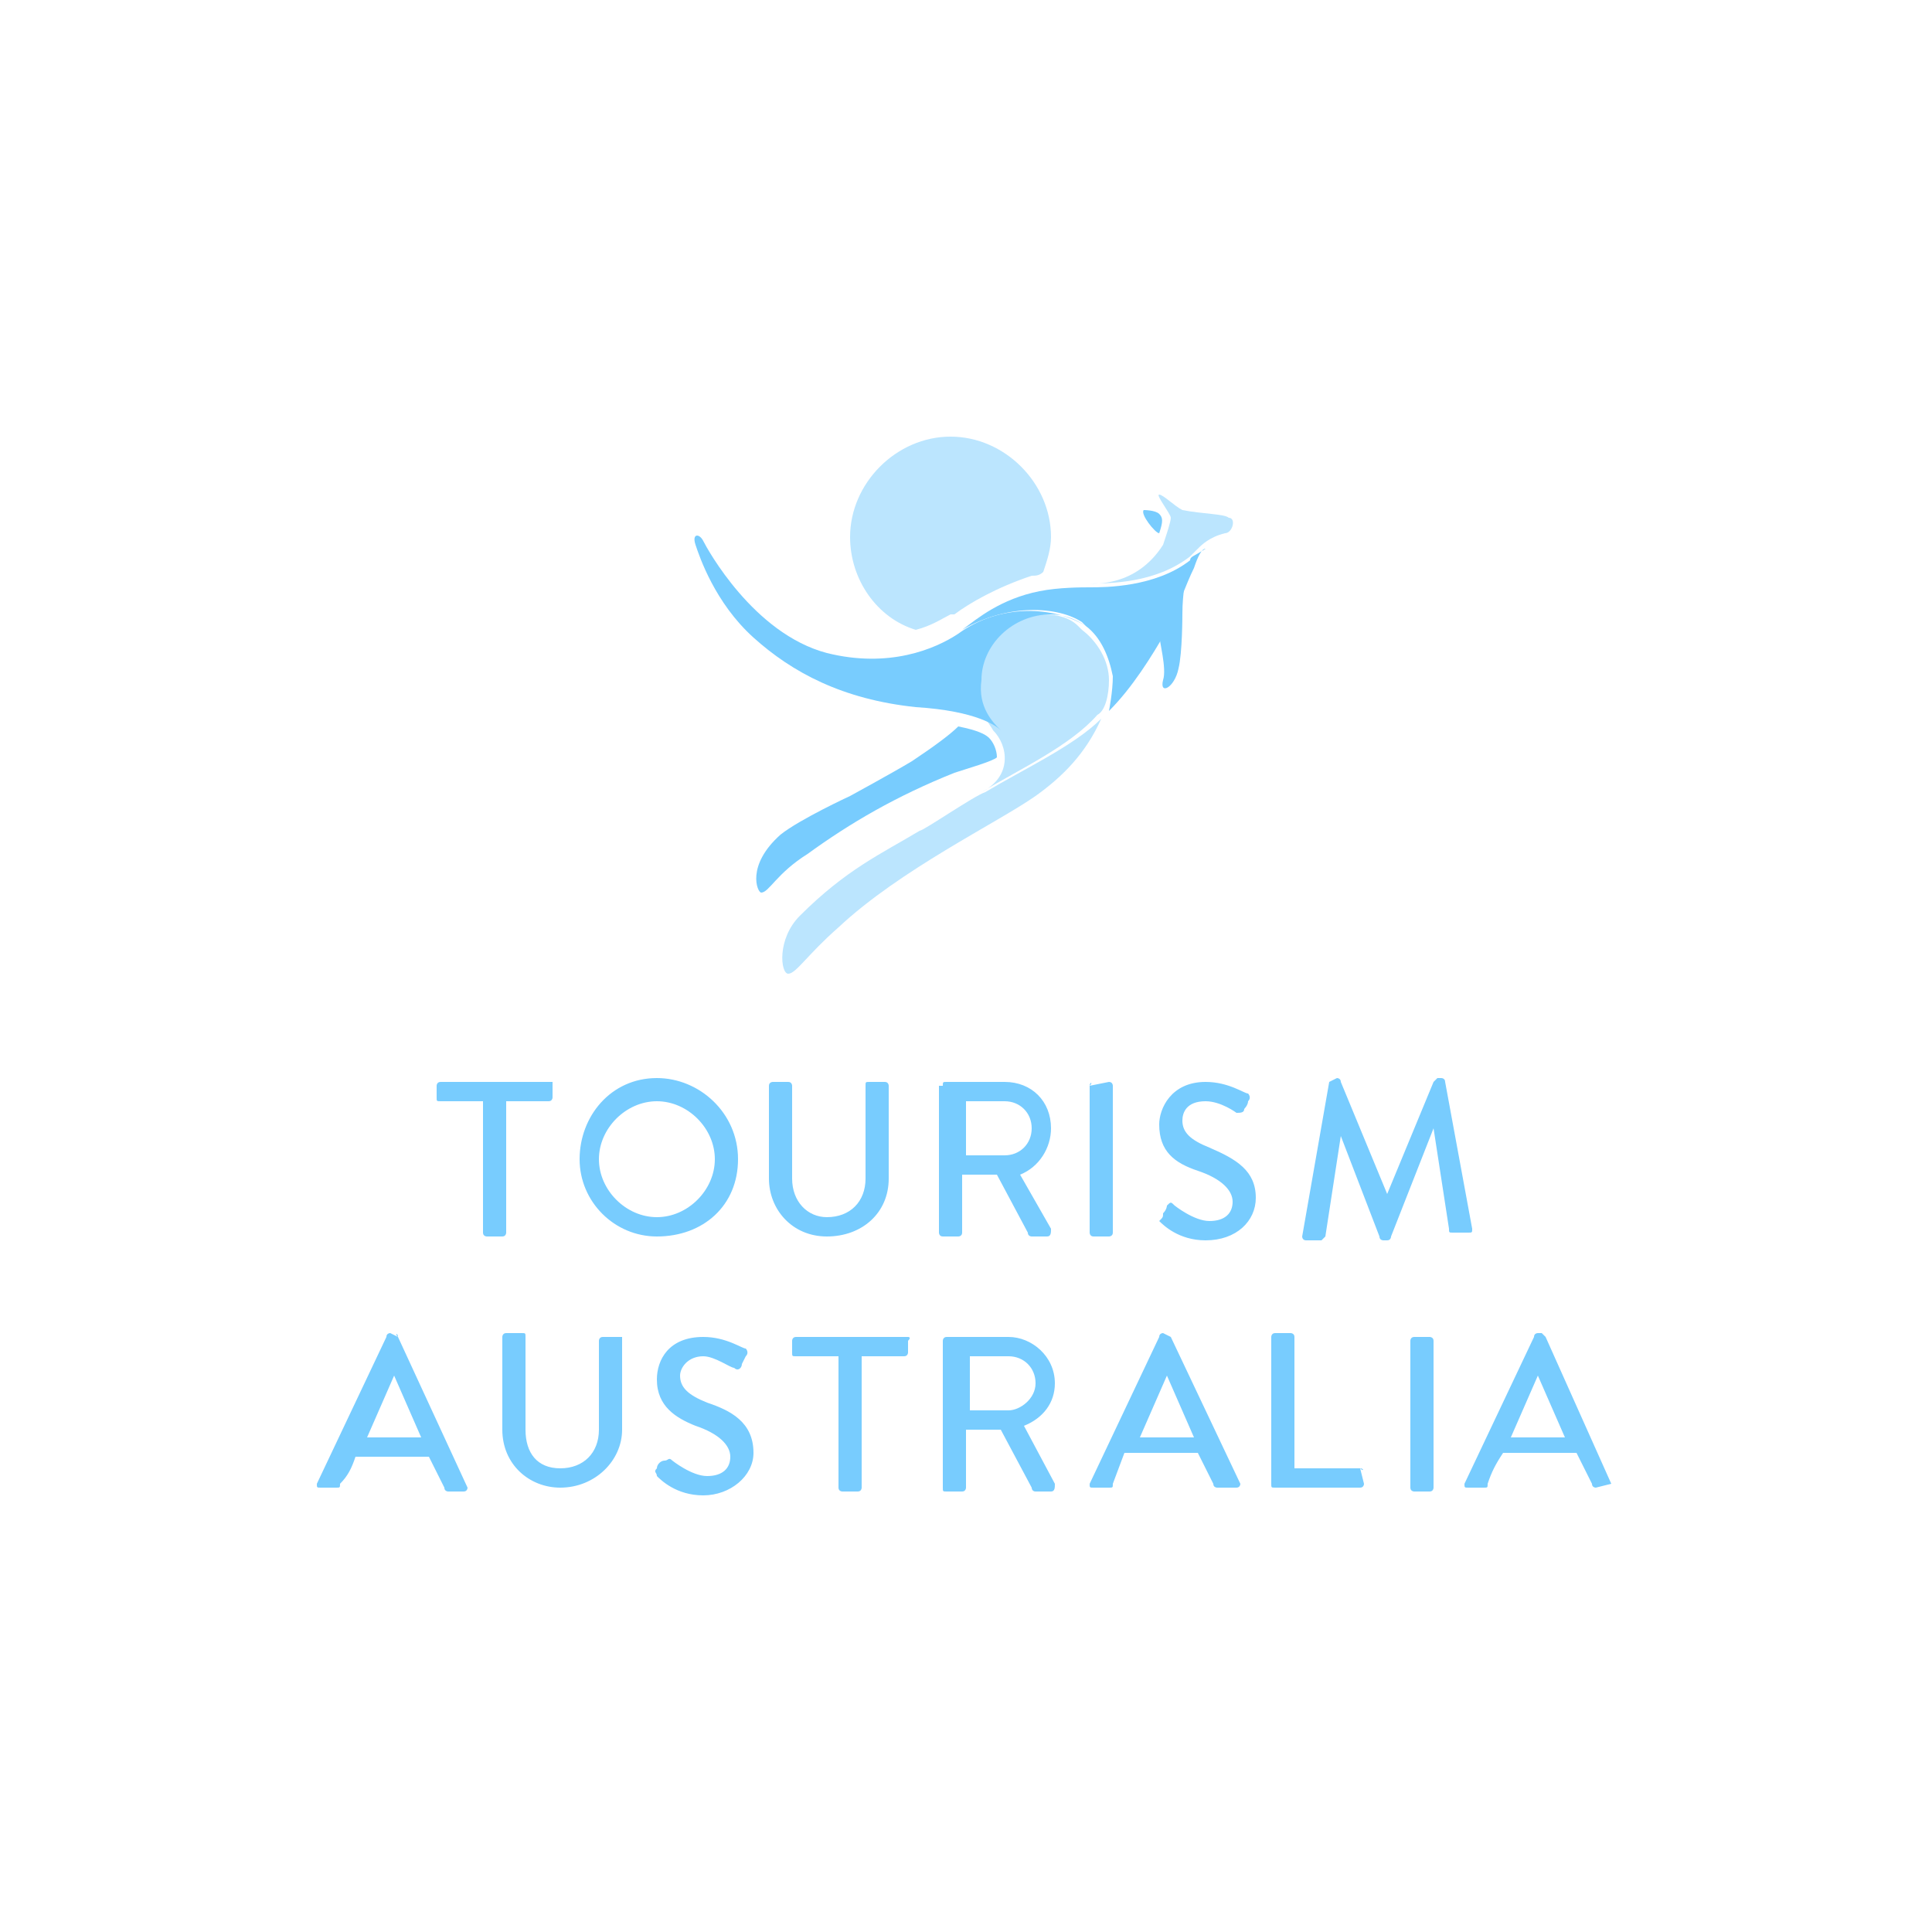
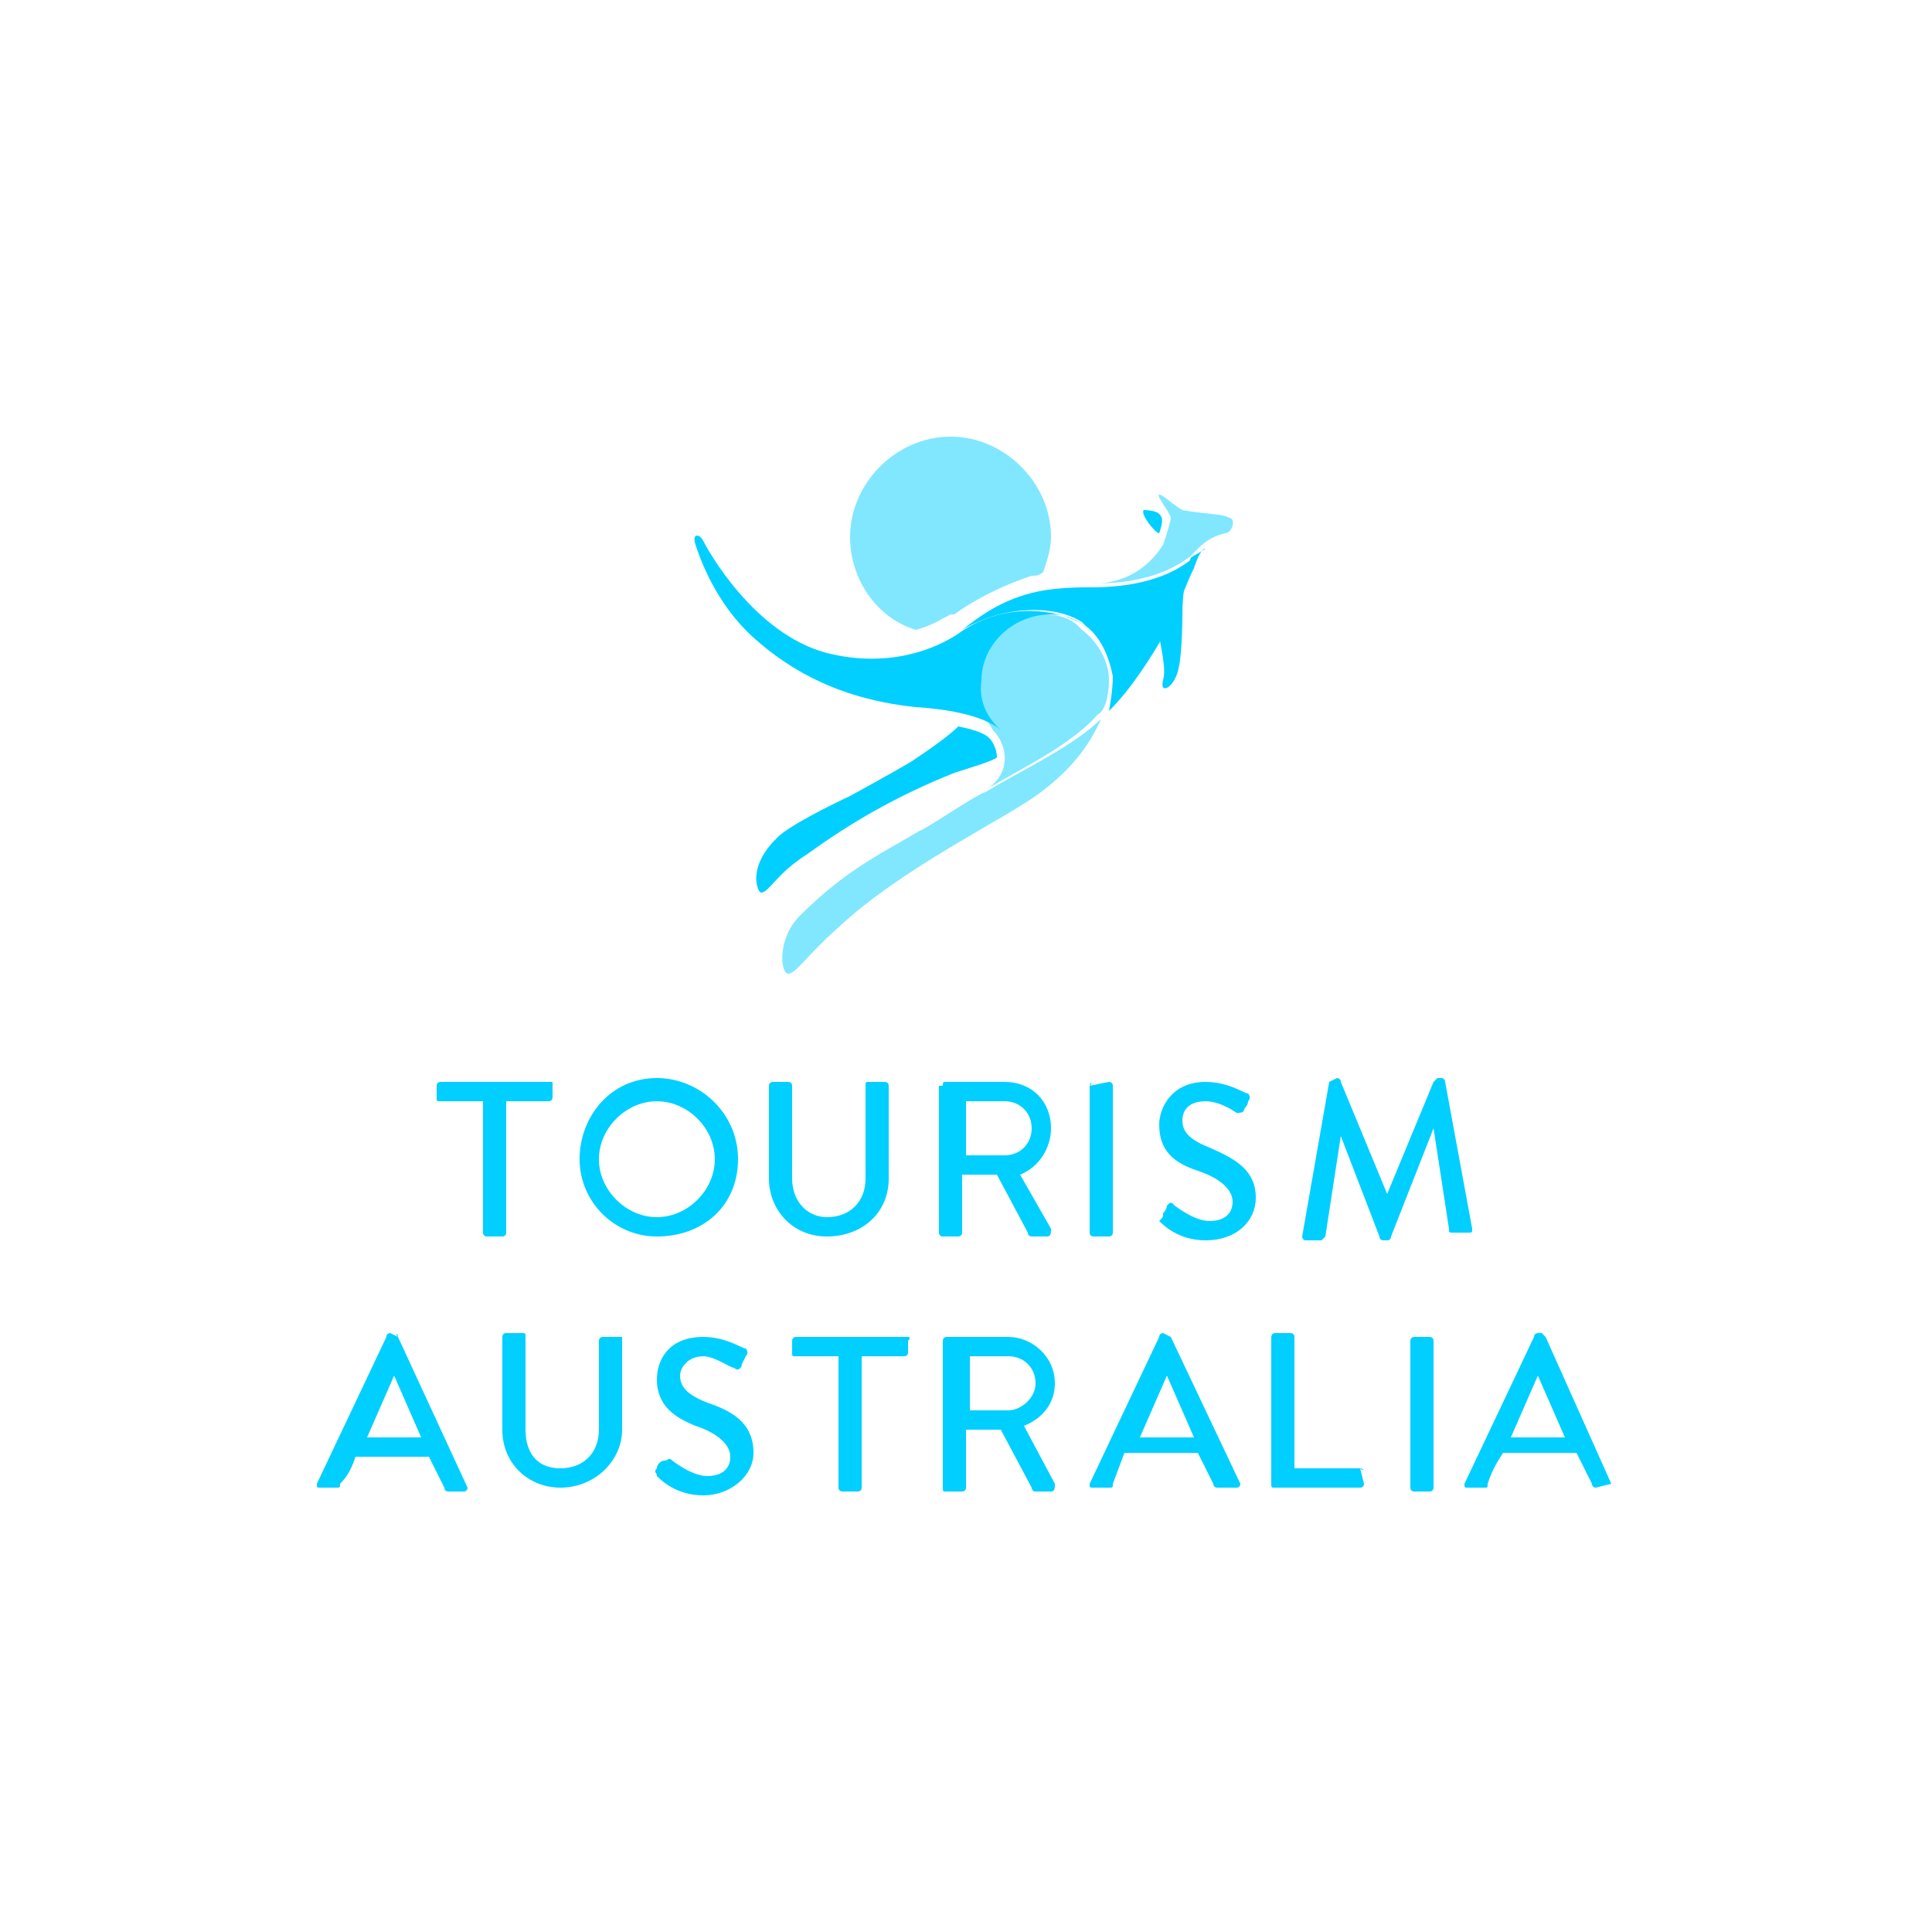
<svg xmlns="http://www.w3.org/2000/svg" width="50" height="50" viewBox="0 0 50 50">
-   <path fill="#78CCFE" d="M25.6 19.1c-.1-.1-.3-.2-.8-.3-.2.2-.6.5-1.2.9-.5.3-1.6.9-1.6.9s-1.3.6-1.8 1c-.9.8-.6 1.5-.5 1.5.2 0 .4-.5 1.2-1 1.1-.8 2.3-1.5 3.8-2.1.3-.1 1-.3 1.1-.4 0-.2-.1-.4-.2-.5zM30 13.8c.1-.3.1-.4 0-.5-.1-.1-.4-.1-.4-.1-.1.1.3.6.4.6" />
-   <path fill="#BBE5FE" d="M28.7 17.6c0-.5-.3-1-.7-1.3l-.1-.1c-.2-.2-.5-.3-.9-.3-.9 0-1.7.7-1.8 1.7 0 .7.4 1.1.5 1.3.4.4.5 1.2-.3 1.6 1-.6 2.3-1.2 3-2 .2-.1.3-.5.3-.9" />
-   <path fill="#78CCFE" d="M24.8 16.4c-.6.4-1.8.9-3.4.5-1.9-.5-3.1-2.7-3.2-2.9-.1-.2-.3-.2-.2.1.1.3.5 1.5 1.5 2.4s2.3 1.6 4.2 1.8c1.6.1 2.1.5 2.2.6-.2-.2-.6-.6-.5-1.3 0-.9.8-1.7 1.8-1.7.3 0 .6.1.9.3-.8-.5-2.2-.6-3.3.2" />
-   <path fill="#BBE5FE" d="M25.5 20.5c-.3.1-1.6 1-1.7 1-1 .6-1.9 1-3.1 2.2-.6.6-.5 1.5-.3 1.5s.5-.5 1.3-1.2c1.6-1.5 4.1-2.7 5.1-3.4.7-.5 1.3-1.1 1.7-2-.7.7-2 1.3-3 1.9M31.8 13.4c-.1-.1-.7-.1-1.2-.2-.2-.1-.5-.4-.6-.4s.3.5.3.6-.1.4-.2.7c-.7 1.1-1.8 1-1.9 1 .5 0 1.7 0 2.6-.7l.2-.2c.1-.1.3-.3.7-.4.2 0 .3-.4.1-.4" />
-   <path fill="#78CCFE" d="M30 16.4c0 .2.2.9.1 1.2-.1.4.3.2.4-.3.1-.4.1-1.4.1-1.4 0-.6.1-.9.1-1.2-.2.5-.4 1.1-.7 1.7" />
-   <path fill="#BBE5FE" d="M24.7 15.9c.4-.3 1.1-.7 2-1 .1 0 .2 0 .3-.1.1-.3.2-.6.2-.9 0-1.4-1.2-2.6-2.6-2.6s-2.6 1.2-2.6 2.6c0 1.1.7 2.1 1.7 2.4.4-.1.7-.3.9-.4h.1" />
-   <path fill="#78CCFE" d="M30.8 14.5c-.9.7-2.2.7-2.6.7-.2 0-.8 0-1.3.1-1 .2-1.6.7-2 1 1.2-.7 2.5-.6 3.1-.2l.1.1c.4.3.6.8.7 1.3 0 .4-.1.9-.1.9.6-.6 1.1-1.4 1.5-2.1.3-.6.5-1.2.7-1.6.1-.3.2-.5.3-.5-.3.2-.4.2-.4.3" />
-   <path fill="#78CCFE" d="M10.3 34.6c0-.1-.1-.1 0 0l-.2-.1s-.1 0-.1.1l-1.8 3.8c0 .1 0 .1.1.1h.4c.1 0 .1 0 .1-.1.2-.2.3-.4.4-.7h1.9l.4.8c0 .1.1.1.1.1h.4c.1 0 .1-.1.1-.1l-1.8-3.9zm-.8 2.6l.7-1.6.7 1.6h-1.4zM16 34.6h-.4c-.1 0-.1.1-.1.1v2.3c0 .6-.4 1-1 1s-.9-.4-.9-1v-2.4c0-.1 0-.1-.1-.1h-.4c-.1 0-.1.1-.1.1v2.4c0 .9.7 1.5 1.5 1.5.9 0 1.6-.7 1.6-1.5v-2.4h-.1M18.3 36.3c-.5-.2-.7-.4-.7-.7 0-.2.2-.5.6-.5.3 0 .7.3.8.3.1.1.2 0 .2-.1l.1-.2c.1-.1 0-.2 0-.2-.1 0-.5-.3-1.1-.3-.9 0-1.2.6-1.2 1.1 0 .7.5 1 1 1.2.6.2.9.5.9.8s-.2.5-.6.5c-.4 0-.9-.4-.9-.4-.1-.1-.1 0-.2 0s-.2.1-.2.2c-.1.1 0 .1 0 .2.1.1.5.5 1.2.5s1.3-.5 1.3-1.1c0-.8-.6-1.1-1.2-1.3M23.5 34.6h-2.9c-.1 0-.1.1-.1.1v.3c0 .1 0 .1.1.1h1.1v3.4c0 .1.1.1.1.1h.4c.1 0 .1-.1.1-.1v-3.4h1.1c.1 0 .1-.1.1-.1v-.3c.1-.1 0-.1 0-.1M27.3 35.8c0-.7-.6-1.2-1.2-1.2h-1.6c-.1 0-.1.1-.1.1v3.8c0 .1 0 .1.1.1h.4c.1 0 .1-.1.1-.1v-1.5h.9l.8 1.5s0 .1.1.1h.4c.1 0 .1-.1.1-.2l-.8-1.5c.5-.2.8-.6.8-1.1m-1.2.7h-1v-1.4h1c.4 0 .7.3.7.7 0 .4-.4.7-.7.7" />
-   <path fill="#78CCFE" d="M30.3 34.6l-.2-.1s-.1 0-.1.1l-1.8 3.8c0 .1 0 .1.1.1h.4c.1 0 .1 0 .1-.1l.3-.8h1.9l.4.8c0 .1.1.1.1.1h.5c.1 0 .1-.1.1-.1l-1.8-3.8zm-.8 2.6l.7-1.6.7 1.6h-1.4zM35.2 38h-1.7v-3.4c0-.1-.1-.1-.1-.1h-.4c-.1 0-.1.1-.1.1v3.8c0 .1 0 .1.1.1h2.2c.1 0 .1-.1.1-.1l-.1-.4c.1.1.1 0 0 0M37 34.6h-.4c-.1 0-.1.1-.1.1v3.8c0 .1.1.1.1.1h.4c.1 0 .1-.1.1-.1v-3.8c0-.1-.1-.1-.1-.1" />
-   <path fill="#78CCFE" d="M41.7 38.4l-1.7-3.8-.1-.1h-.1s-.1 0-.1.1l-1.8 3.8c0 .1 0 .1.1.1h.4c.1 0 .1 0 .1-.1.1-.3.2-.5.4-.8h1.9l.4.8c0 .1.1.1.1.1l.4-.1m-2.6-1.2l.7-1.6.7 1.6h-1.4zM14.3 28h-2.9c-.1 0-.1.1-.1.1v.3c0 .1 0 .1.1.1h1.1v3.4c0 .1.1.1.1.1h.4c.1 0 .1-.1.1-.1v-3.4h1.1c.1 0 .1-.1.1-.1v-.4M17 27.9c1.1 0 2.1.9 2.1 2.1s-.9 2-2.1 2c-1.1 0-2-.9-2-2s.8-2.1 2-2.1m0 3.6c.8 0 1.5-.7 1.5-1.5s-.7-1.5-1.5-1.5-1.5.7-1.5 1.5.7 1.5 1.5 1.5" />
-   <path fill="#78CCFE" d="M19.9 28.1c0-.1.1-.1.1-.1h.4c.1 0 .1.1.1.1v2.4c0 .6.4 1 .9 1 .6 0 1-.4 1-1v-2.4c0-.1 0-.1.1-.1h.4c.1 0 .1.1.1.1v2.4c0 .9-.7 1.5-1.6 1.5s-1.5-.7-1.5-1.5v-2.4zM24.4 28.1c0-.1 0-.1.1-.1h1.5c.7 0 1.2.5 1.2 1.2 0 .5-.3 1-.8 1.2l.8 1.4c0 .1 0 .2-.1.2h-.4s-.1 0-.1-.1l-.8-1.5h-.9v1.5c0 .1-.1.1-.1.1h-.4c-.1 0-.1-.1-.1-.1v-3.8h.1zm1.6 1.8c.4 0 .7-.3.7-.7 0-.4-.3-.7-.7-.7h-1v1.4h1zM28.2 28.1c0-.1.1-.1 0 0l.5-.1c.1 0 .1.1.1.1v3.8c0 .1-.1.1-.1.1h-.4c-.1 0-.1-.1-.1-.1v-3.8zM30.1 31.4c.1-.1.1-.2.1-.2.1-.1.1-.1.2 0 0 0 .5.4.9.4s.6-.2.6-.5-.3-.6-.9-.8-1-.5-1-1.2c0-.4.3-1.1 1.2-1.1.6 0 1 .3 1.1.3 0 0 .1.1 0 .2 0 .1-.1.2-.1.2 0 .1-.1.1-.2.1 0 0-.4-.3-.8-.3-.5 0-.6.3-.6.5 0 .3.2.5.7.7.7.3 1.2.6 1.2 1.3 0 .6-.5 1.1-1.3 1.1-.7 0-1.1-.4-1.2-.5.1-.1.1-.1.1-.2" />
-   <path fill="#78CCFE" d="M34.4 28l.2-.1s.1 0 .1.1l1.2 2.9 1.2-2.9.1-.1h.1s.1 0 .1.1l.7 3.8c0 .1 0 .1-.1.1h-.4c-.1 0-.1 0-.1-.1l-.4-2.6-1.1 2.8s0 .1-.1.1h-.1s-.1 0-.1-.1l-1-2.6-.4 2.6-.1.1h-.4c-.1 0-.1-.1-.1-.1l.7-4z" />
+   <path fill="#00CFFF" d="M25.6 19.1c-.1-.1-.3-.2-.8-.3-.2.2-.6.5-1.2.9-.5.3-1.6.9-1.6.9s-1.3.6-1.8 1c-.9.8-.6 1.5-.5 1.5.2 0 .4-.5 1.2-1 1.1-.8 2.3-1.5 3.8-2.1.3-.1 1-.3 1.1-.4 0-.2-.1-.4-.2-.5zM30 13.8c.1-.3.1-.4 0-.5-.1-.1-.4-.1-.4-.1-.1.1.3.6.4.6" />
+   <path fill="#80E7FF" d="M28.7 17.6c0-.5-.3-1-.7-1.3l-.1-.1c-.2-.2-.5-.3-.9-.3-.9 0-1.7.7-1.8 1.7 0 .7.4 1.1.5 1.3.4.4.5 1.2-.3 1.6 1-.6 2.3-1.2 3-2 .2-.1.3-.5.3-.9" />
+   <path fill="#00CFFF" d="M24.8 16.4c-.6.4-1.8.9-3.4.5-1.9-.5-3.1-2.7-3.2-2.9-.1-.2-.3-.2-.2.1.1.3.5 1.5 1.5 2.4s2.3 1.6 4.2 1.8c1.6.1 2.1.5 2.2.6-.2-.2-.6-.6-.5-1.3 0-.9.8-1.7 1.8-1.7.3 0 .6.1.9.3-.8-.5-2.2-.6-3.3.2" />
+   <path fill="#80E7FF" d="M25.5 20.5c-.3.1-1.6 1-1.7 1-1 .6-1.9 1-3.1 2.2-.6.6-.5 1.5-.3 1.5s.5-.5 1.3-1.2c1.6-1.5 4.1-2.7 5.1-3.4.7-.5 1.3-1.1 1.7-2-.7.7-2 1.3-3 1.9M31.8 13.4c-.1-.1-.7-.1-1.2-.2-.2-.1-.5-.4-.6-.4s.3.5.3.6-.1.4-.2.7c-.7 1.1-1.8 1-1.9 1 .5 0 1.7 0 2.6-.7l.2-.2c.1-.1.3-.3.7-.4.2 0 .3-.4.1-.4" />
+   <path fill="#00CFFF" d="M30 16.4c0 .2.2.9.1 1.2-.1.4.3.2.4-.3.1-.4.1-1.4.1-1.4 0-.6.1-.9.1-1.2-.2.5-.4 1.1-.7 1.7" />
+   <path fill="#80E7FF" d="M24.7 15.9c.4-.3 1.1-.7 2-1 .1 0 .2 0 .3-.1.1-.3.2-.6.2-.9 0-1.4-1.2-2.6-2.6-2.6s-2.6 1.2-2.6 2.6c0 1.1.7 2.1 1.7 2.4.4-.1.7-.3.9-.4h.1" />
+   <path fill="#00CFFF" d="M30.8 14.5c-.9.7-2.2.7-2.6.7-.2 0-.8 0-1.3.1-1 .2-1.6.7-2 1 1.2-.7 2.5-.6 3.1-.2l.1.1c.4.3.6.8.7 1.3 0 .4-.1.9-.1.9.6-.6 1.1-1.4 1.5-2.1.3-.6.5-1.2.7-1.6.1-.3.2-.5.3-.5-.3.2-.4.2-.4.3" />
+   <path fill="#00CFFF" d="M10.3 34.6c0-.1-.1-.1 0 0l-.2-.1s-.1 0-.1.1l-1.8 3.8c0 .1 0 .1.1.1h.4c.1 0 .1 0 .1-.1.2-.2.3-.4.4-.7h1.9l.4.8c0 .1.1.1.1.1h.4c.1 0 .1-.1.1-.1l-1.8-3.9zm-.8 2.6l.7-1.6.7 1.6h-1.4zM16 34.6h-.4c-.1 0-.1.1-.1.1v2.3c0 .6-.4 1-1 1s-.9-.4-.9-1v-2.4c0-.1 0-.1-.1-.1h-.4c-.1 0-.1.1-.1.1v2.4c0 .9.7 1.5 1.5 1.5.9 0 1.6-.7 1.6-1.5v-2.4h-.1M18.3 36.3c-.5-.2-.7-.4-.7-.7 0-.2.2-.5.6-.5.3 0 .7.3.8.3.1.1.2 0 .2-.1l.1-.2c.1-.1 0-.2 0-.2-.1 0-.5-.3-1.1-.3-.9 0-1.2.6-1.2 1.1 0 .7.5 1 1 1.2.6.2.9.5.9.8s-.2.5-.6.5c-.4 0-.9-.4-.9-.4-.1-.1-.1 0-.2 0s-.2.1-.2.2c-.1.1 0 .1 0 .2.1.1.5.5 1.2.5s1.3-.5 1.3-1.1c0-.8-.6-1.1-1.2-1.3M23.5 34.6h-2.9c-.1 0-.1.1-.1.1v.3c0 .1 0 .1.1.1h1.1v3.4c0 .1.1.1.1.1h.4c.1 0 .1-.1.1-.1v-3.4h1.1c.1 0 .1-.1.1-.1v-.3c.1-.1 0-.1 0-.1M27.3 35.8c0-.7-.6-1.2-1.2-1.2h-1.6c-.1 0-.1.1-.1.1v3.8c0 .1 0 .1.1.1h.4c.1 0 .1-.1.1-.1v-1.5h.9l.8 1.5s0 .1.1.1h.4c.1 0 .1-.1.1-.2l-.8-1.5c.5-.2.8-.6.8-1.1m-1.2.7h-1v-1.4h1c.4 0 .7.3.7.7 0 .4-.4.7-.7.7" />
+   <path fill="#00CFFF" d="M30.3 34.6l-.2-.1s-.1 0-.1.1l-1.8 3.8c0 .1 0 .1.1.1h.4c.1 0 .1 0 .1-.1l.3-.8h1.9l.4.8c0 .1.1.1.1.1h.5c.1 0 .1-.1.1-.1l-1.8-3.8zm-.8 2.6l.7-1.6.7 1.6h-1.4zM35.2 38h-1.7v-3.4c0-.1-.1-.1-.1-.1h-.4c-.1 0-.1.1-.1.1v3.8c0 .1 0 .1.1.1h2.2c.1 0 .1-.1.1-.1l-.1-.4c.1.1.1 0 0 0M37 34.6h-.4c-.1 0-.1.1-.1.1v3.8c0 .1.1.1.1.1h.4c.1 0 .1-.1.1-.1v-3.8c0-.1-.1-.1-.1-.1" />
+   <path fill="#00CFFF" d="M41.7 38.4l-1.7-3.8-.1-.1h-.1s-.1 0-.1.1l-1.8 3.8c0 .1 0 .1.1.1h.4c.1 0 .1 0 .1-.1.1-.3.2-.5.4-.8h1.9l.4.8c0 .1.1.1.1.1l.4-.1m-2.6-1.2l.7-1.6.7 1.6h-1.4zM14.3 28h-2.9c-.1 0-.1.1-.1.1v.3c0 .1 0 .1.1.1h1.1v3.4c0 .1.1.1.1.1h.4c.1 0 .1-.1.1-.1v-3.4h1.1c.1 0 .1-.1.1-.1v-.4M17 27.9c1.1 0 2.1.9 2.1 2.1s-.9 2-2.1 2c-1.1 0-2-.9-2-2s.8-2.1 2-2.1m0 3.6c.8 0 1.5-.7 1.5-1.5s-.7-1.5-1.5-1.5-1.5.7-1.5 1.5.7 1.5 1.5 1.5" />
+   <path fill="#00CFFF" d="M19.9 28.1c0-.1.1-.1.1-.1h.4c.1 0 .1.1.1.1v2.4c0 .6.4 1 .9 1 .6 0 1-.4 1-1v-2.4c0-.1 0-.1.1-.1h.4c.1 0 .1.1.1.1v2.4c0 .9-.7 1.5-1.6 1.5s-1.5-.7-1.5-1.5v-2.4zM24.4 28.1c0-.1 0-.1.1-.1h1.5c.7 0 1.2.5 1.2 1.2 0 .5-.3 1-.8 1.2l.8 1.4c0 .1 0 .2-.1.2h-.4s-.1 0-.1-.1l-.8-1.5h-.9v1.5c0 .1-.1.1-.1.1h-.4c-.1 0-.1-.1-.1-.1v-3.8h.1zm1.6 1.8c.4 0 .7-.3.7-.7 0-.4-.3-.7-.7-.7h-1v1.4h1zM28.2 28.1c0-.1.1-.1 0 0l.5-.1c.1 0 .1.1.1.1v3.8c0 .1-.1.1-.1.1h-.4c-.1 0-.1-.1-.1-.1v-3.8zM30.1 31.4c.1-.1.1-.2.1-.2.1-.1.1-.1.2 0 0 0 .5.4.9.4s.6-.2.6-.5-.3-.6-.9-.8-1-.5-1-1.2c0-.4.3-1.1 1.2-1.1.6 0 1 .3 1.1.3 0 0 .1.1 0 .2 0 .1-.1.2-.1.2 0 .1-.1.1-.2.1 0 0-.4-.3-.8-.3-.5 0-.6.3-.6.5 0 .3.2.5.7.7.7.3 1.2.6 1.2 1.3 0 .6-.5 1.1-1.3 1.1-.7 0-1.1-.4-1.2-.5.1-.1.1-.1.1-.2" />
+   <path fill="#00CFFF" d="M34.4 28l.2-.1s.1 0 .1.1l1.2 2.9 1.2-2.9.1-.1h.1s.1 0 .1.1l.7 3.8c0 .1 0 .1-.1.1h-.4c-.1 0-.1 0-.1-.1l-.4-2.6-1.1 2.8s0 .1-.1.1h-.1s-.1 0-.1-.1l-1-2.6-.4 2.6-.1.1h-.4c-.1 0-.1-.1-.1-.1l.7-4z" />
</svg>
